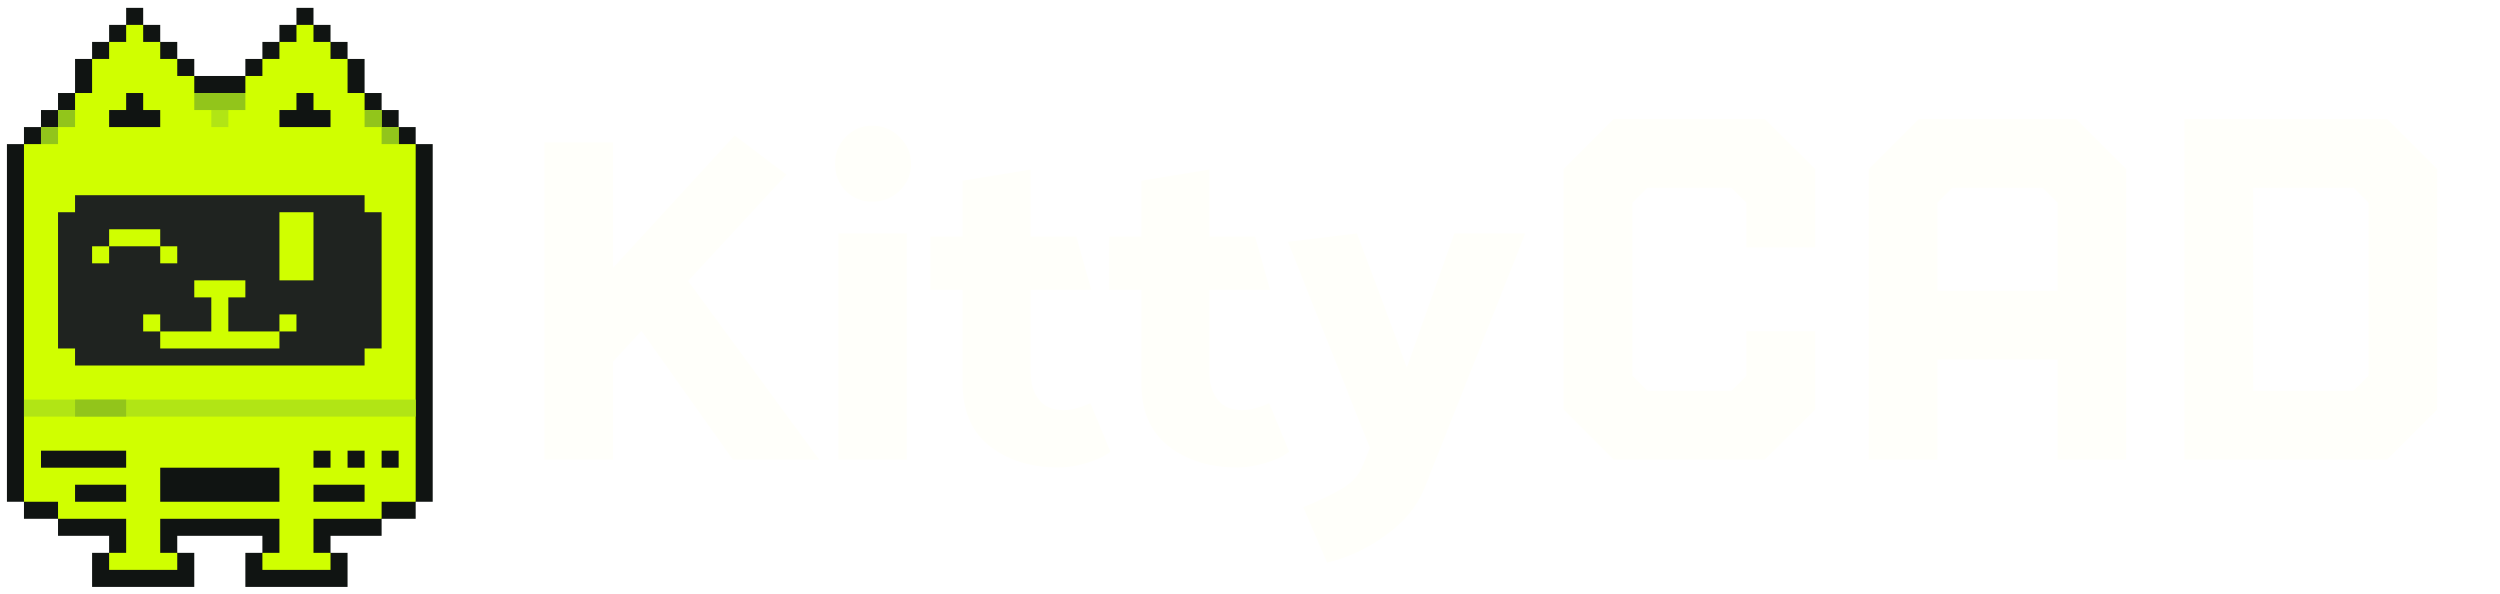
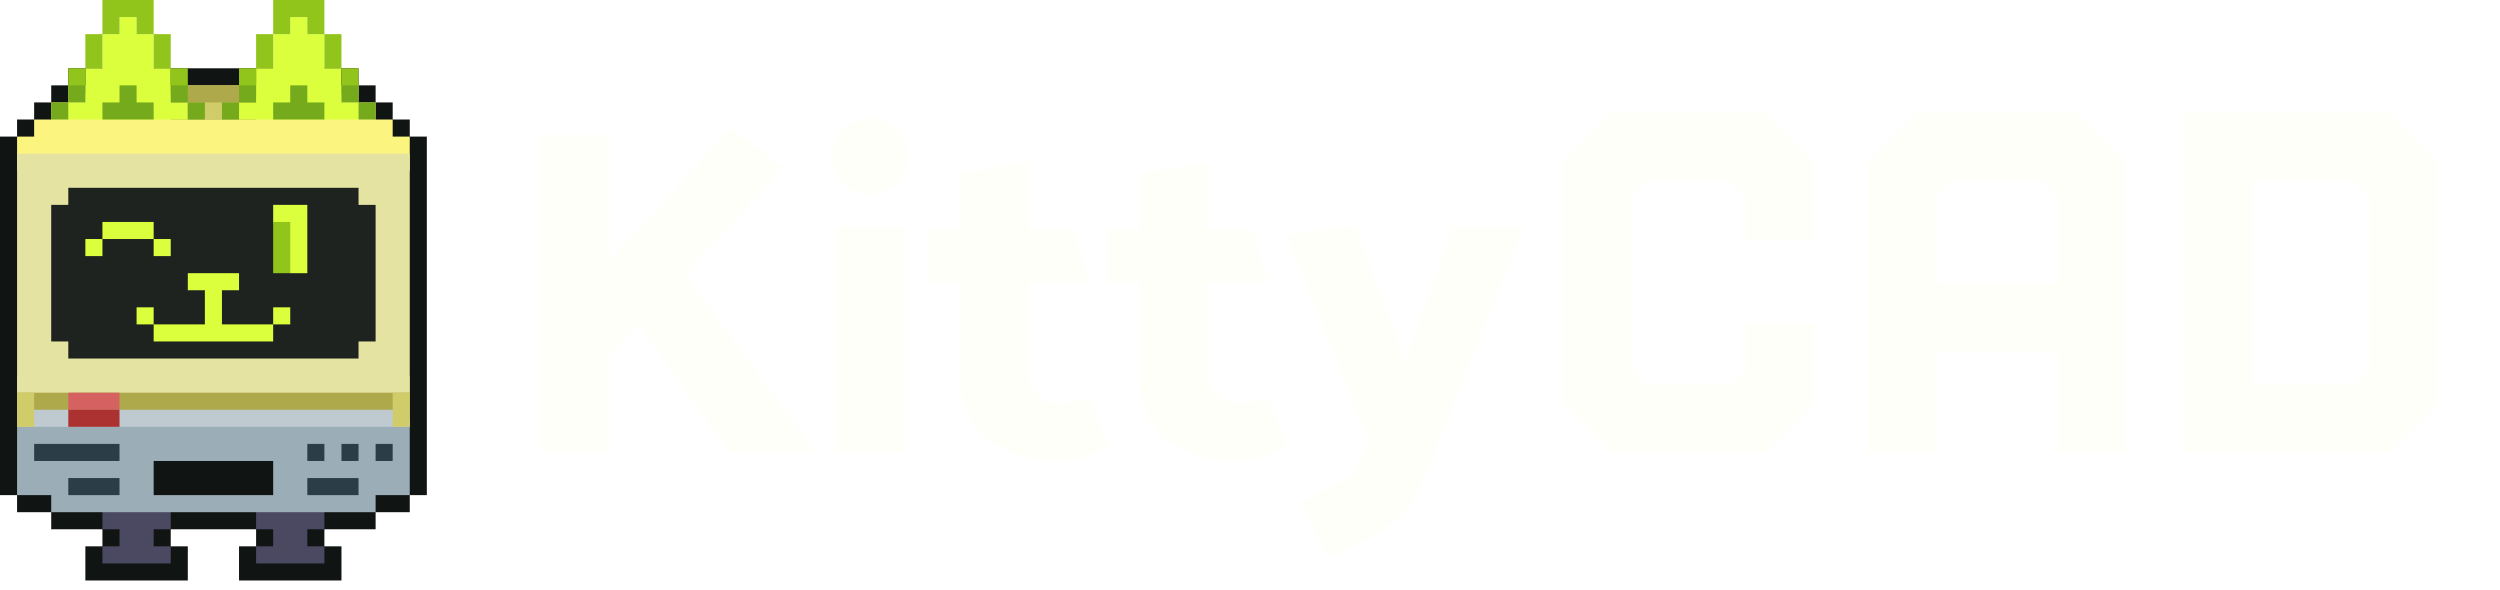
- <svg xmlns="http://www.w3.org/2000/svg" width="316" height="75" viewBox="0 0 316 75" fill="none">
-   <path d="M7.334 67.727V65.575H3.029V63.422H0.876V18.215H3.029V16.062H5.182V13.909H7.334V11.757H9.487V7.451H11.64V5.299H13.793V3.146H15.945V0.993H18.098V3.146H20.251V5.299H22.404V7.451H24.556V9.604H31.014V7.451H33.167V5.299H35.32V3.146H37.472V0.993H39.625V3.146H41.778V5.299H43.931V7.451H46.083V11.757H48.236V13.909H50.389V16.062H52.541V18.215H54.694V63.422H52.541V65.575H48.236V67.727H41.778V69.88H43.931V74.186H31.014V69.88H33.167V67.727H22.404V69.88H24.556V74.186H11.64V69.88H13.793V67.727H7.334Z" fill="#101412" />
-   <path fill-rule="evenodd" clip-rule="evenodd" d="M24.556 11.757H31.015V9.604H33.167V7.451H35.32V5.299H37.473V3.146H39.625V5.299H41.778V7.451H43.931V11.757H46.084V13.909H48.236V16.062H50.389V18.215H52.541V20.368V22.52V50.506V52.658V54.811V63.422H48.236V65.575H39.625V67.727V69.88H41.778V72.033H33.167V69.88H35.32V67.727V65.575H20.251V67.727V69.88H22.404V72.033H13.793V69.88H15.945V67.727V65.575H7.335V63.422H3.029V54.811V52.658V50.506V22.52V20.368V18.215H5.182V16.062H7.335V13.909H9.487V11.757L9.487 11.757H11.64V7.451H13.793V5.299H15.945V3.146H18.098V5.299H20.251V7.451H22.404V9.604H24.556V11.757ZM5.182 56.964V59.117H15.945V56.964H5.182ZM9.487 61.269V63.422H15.945V61.269H9.487ZM39.625 59.117V56.964H41.778V59.117H39.625ZM43.931 56.964V59.117H46.084V56.964H43.931ZM48.236 59.117V56.964H50.389V59.117H48.236ZM39.625 61.269V63.422H46.084V61.269H39.625ZM20.251 59.117H35.32V63.422H20.251V59.117Z" fill="#D0FF00" />
-   <path d="M3.029 52.658V50.506H52.541V52.658H3.029Z" fill="#B1E515" />
-   <path d="M9.487 26.826V24.673H46.083V26.826H48.236V44.047H46.083V46.2H9.487V44.047H7.335V26.826H9.487Z" fill="#1F2320" />
-   <path d="M35.32 35.437V26.826H39.625V35.437H35.32Z" fill="#D0FF00" />
-   <path d="M24.556 35.437H31.014V37.589H28.862V41.895H35.32V39.742H37.472V41.895H35.32V44.047H20.251V41.895H18.098V39.742H20.251V41.895H26.709V37.589H24.556V35.437Z" fill="#D0FF00" />
-   <path d="M20.251 33.284V31.131H13.793V33.284H11.64V31.131H13.793V28.979H20.251V31.131H22.404V33.284H20.251Z" fill="#D0FF00" />
-   <path d="M48.236 18.215V16.062H50.389V18.215H48.236Z" fill="#92C51B" />
-   <path d="M7.334 18.215V16.062H5.182V18.215H7.334Z" fill="#92C51B" />
-   <path d="M46.083 16.062V13.909H48.236V16.062H46.083Z" fill="#92C51B" />
-   <path d="M9.487 16.062V13.909H7.335V16.062H9.487Z" fill="#92C51B" />
-   <rect x="26.709" y="11.757" width="2.153" height="4.305" fill="#B1E515" />
-   <path d="M35.32 16.062V13.909H37.472V11.757H39.625V13.909H41.778V16.062H35.32Z" fill="#101412" />
-   <path d="M15.945 13.909V11.757H18.098V13.909H20.251V16.062H13.793V13.909H15.945Z" fill="#101412" />
-   <path d="M9.487 52.658V50.506H15.945V52.658H9.487Z" fill="#92C51B" />
-   <rect x="24.556" y="11.757" width="6.458" height="2.153" fill="#92C51B" />
-   <path d="M77.482 18.01V33.866L92.866 17.126L99.409 22.077L86.972 35.516L103.535 58.091H92.631L81.078 41.823L77.482 45.713V58.091H68.817V18.01H77.482Z" fill="#FFFFFA" />
-   <path d="M115.158 20.721C115.158 22.057 114.666 23.197 113.684 24.14C112.741 25.044 111.601 25.496 110.265 25.496C108.929 25.496 107.809 25.044 106.906 24.14C106.002 23.197 105.55 22.057 105.55 20.721C105.55 19.385 106.002 18.246 106.906 17.303C107.809 16.36 108.929 15.888 110.265 15.888C111.601 15.888 112.741 16.36 113.684 17.303C114.666 18.246 115.158 19.385 115.158 20.721ZM114.627 29.504V58.091H105.962V29.504H114.627Z" fill="#FFFFFA" />
-   <path d="M133.871 59.093C130.335 59.093 127.407 58.19 125.089 56.382C122.809 54.575 121.67 51.922 121.67 48.425V36.636H117.603V29.916H121.67V22.843L130.276 21.429V29.916H136.052L137.938 36.636H130.276V47.128C130.276 48.503 130.629 49.643 131.337 50.547C132.044 51.411 133.066 51.843 134.402 51.843C134.913 51.843 135.463 51.765 136.052 51.608C136.642 51.45 137.231 51.234 137.82 50.959L140.355 57.089C139.687 57.639 138.705 58.111 137.408 58.504C136.111 58.897 134.932 59.093 133.871 59.093Z" fill="#FFFFFA" />
-   <path d="M156.465 59.093C152.929 59.093 150.001 58.19 147.683 56.382C145.404 54.575 144.264 51.922 144.264 48.425V36.636H140.197V29.916H144.264V22.843L152.87 21.429V29.916H158.646L160.532 36.636H152.87V47.128C152.87 48.503 153.223 49.643 153.931 50.547C154.638 51.411 155.66 51.843 156.996 51.843C157.507 51.843 158.057 51.765 158.646 51.608C159.236 51.45 159.825 51.234 160.415 50.959L162.949 57.089C162.281 57.639 161.299 58.111 160.002 58.504C158.705 58.897 157.526 59.093 156.465 59.093Z" fill="#FFFFFA" />
-   <path d="M172.163 59.035L173.165 56.618L162.791 30.565L171.515 29.504C172.576 32.333 173.637 35.163 174.698 37.992C175.759 40.821 176.8 43.65 177.822 46.48L183.834 29.504H192.793L180.062 61.687C179.119 64.005 177.488 65.99 175.169 67.64C172.851 69.33 170.375 70.489 167.742 71.118L164.736 64.104C166.151 63.553 167.625 62.866 169.157 62.041C170.69 61.215 171.692 60.213 172.163 59.035Z" fill="#FFFFFA" />
-   <path d="M203.975 58.091L197.64 51.756V21.372L203.975 15.037H223.072L229.438 21.372V31.275H220.735V25.616L218.859 23.74H208.219L206.343 25.616V47.512L208.219 49.388H218.859L220.735 47.512V41.854H229.438V51.756L223.072 58.091H203.975Z" fill="#FFFFFA" />
-   <path d="M236.208 58.091V21.372L242.544 15.037H262.41L268.745 21.372V58.091H260.073V45.421H244.881V58.091H236.208ZM244.881 36.749H260.073V25.616L258.197 23.74H246.757L244.881 25.616V36.749Z" fill="#FFFFFA" />
-   <path d="M276.098 58.091V15.037H301.716L308.051 21.372V51.756L301.716 58.091H276.098ZM284.802 49.388H297.503L299.379 47.512V25.616L297.503 23.74H284.802V49.388Z" fill="#FFFFFA" />
+ <svg xmlns="http://www.w3.org/2000/svg" width="123" height="29" viewBox="0 0 123 29" fill="none">
+   <path d="M2.52 26.04V25.2H0.84V24.36H0V6.72H0.84V5.88H1.68V5.04H2.52V4.2H3.36V3.36H17.64V4.2H18.48V5.04H19.32V5.88H20.16V6.72H21V24.36H20.16V25.2H18.48V26.04H15.96V26.88H16.8V28.56H11.76V26.88H12.6V26.04H8.4V26.88H9.24V28.56H4.2V26.88H5.04V26.04H2.52Z" fill="#101412" />
+   <path d="M5.04 26.04V24.78H8.4V26.04H7.56V26.88H8.4V27.72H5.04V26.88H5.88V26.04H5.04Z" fill="#4B4862" />
+   <path d="M12.6 26.04V24.78H15.96V26.04H15.12V26.88H15.96V27.72H12.6V26.88H13.44V26.04H12.6Z" fill="#4B4862" />
+   <path fill-rule="evenodd" clip-rule="evenodd" d="M0.84 20.58V24.36H2.52V25.2H18.48V24.36H20.16V20.58H0.84ZM7.56 24.36V22.68H13.44V24.36H7.56Z" fill="#9BADB7" />
+   <path d="M0.84 21V19.32H20.16V21H0.84Z" fill="#BECAD0" />
+   <path d="M1.68 22.68V21.84H5.88V22.68H1.68Z" fill="#2B3E48" />
+   <path d="M3.36 24.36V23.52H5.88V24.36H3.36Z" fill="#2B3E48" />
+   <path d="M15.12 22.68V21.84H15.96V22.68H15.12Z" fill="#2B3E48" />
+   <path d="M16.8 22.68V21.84H17.64V22.68H16.8Z" fill="#2B3E48" />
+   <path d="M18.48 22.68V21.84H19.32V22.68H18.48Z" fill="#2B3E48" />
+   <path d="M15.12 24.36V23.52H17.64V24.36H15.12Z" fill="#2B3E48" />
+   <path d="M18.48 5.88V5.04H17.64V4.2H3.36V5.04H2.52V5.88H1.68V6.72H0.84V8.4H20.16V6.72H19.32V5.88H18.48Z" fill="#FBF580" />
+   <path d="M0.84 20.16V18.48H20.16V20.16H0.84Z" fill="#AEAA4C" />
+   <path d="M20.16 7.56H0.84V19.32H20.16V7.56Z" fill="#E5E3A1" />
+   <path d="M3.36 10.08V9.24H17.64V10.08H18.48V16.8H17.64V17.64H3.36V16.8H2.52V10.08H3.36Z" fill="#1F2320" />
+   <rect x="8.4" y="4.2" width="4.2" height="1.68" fill="#AEAA4C" />
+   <path d="M13.44 10.92V10.08H15.12V13.44H14.28L13.44 10.92Z" fill="#DBFF3C" />
+   <path d="M9.24 13.44H11.76V14.28H10.92V15.96H13.44V15.12H14.28V15.96H13.44V16.8H7.56V15.96H6.72V15.12H7.56V15.96H10.08V14.28H9.24V13.44Z" fill="#DBFF3C" />
+   <path d="M7.56 12.6V11.76H5.04V12.6H4.2V11.76H5.04V10.92H7.56V11.76H8.4V12.6H7.56Z" fill="#DBFF3C" />
+   <path d="M3.36 5.88V5.04H4.2V3.36H5.04V1.68H5.88V0.84H6.72V1.68H7.56V3.36H8.4V5.04H9.24V5.88H3.36Z" fill="#DBFF3C" />
+   <path d="M17.64 5.04V5.88H11.76V5.04H12.6V3.36H13.44V1.68H14.28V0.84H15.12V1.68H15.96V3.36H16.8V5.04H17.64Z" fill="#DBFF3C" />
+   <path d="M13.44 1.68V0H15.96V1.68H16.8V3.36H17.64V4.62H16.8V3.36H15.96V1.68H15.12V0.84H14.28V1.68H13.44V3.36H12.6V4.62H11.76V3.36H12.6V1.68H13.44Z" fill="#92C51B" />
+   <path d="M5.04 1.68V0H7.56V1.68H8.4V3.36H9.24V4.62H8.4V3.36H7.56V1.68H6.72V0.84H5.88V1.68H5.04V3.36H4.2V4.62H3.36V3.36H4.2V1.68H5.04Z" fill="#92C51B" />
+   <rect x="9.24" y="5.04" width="2.52" height="0.84" fill="#D0CC6A" />
+   <path d="M13.44 5.88V5.04H14.28V4.2H15.12V5.04H15.96V5.88H13.44Z" fill="#76AA1D" />
+   <path d="M5.88 5.04V4.2H6.72V5.04H7.56V5.88H5.04V5.04H5.88Z" fill="#76AA1D" />
+   <path d="M17.64 5.88V5.04H16.8V4.2H17.64V5.04H18.48V5.88H17.64Z" fill="#76AA1D" />
+   <path d="M3.36 5.04V5.88H2.52V5.04H3.36V4.2H4.2V5.04H3.36Z" fill="#76AA1D" />
+   <path d="M8.4 4.2H9.24V5.04H10.08V5.88H9.24V5.04H8.4V4.2Z" fill="#76AA1D" />
+   <path d="M11.76 4.2H12.6V5.04H11.76V5.88H10.92V5.04H11.76V4.2Z" fill="#76AA1D" />
+   <path d="M14.28 10.92H13.44V13.44H14.28V10.92Z" fill="#92C51B" />
+   <path d="M1.68 21V19.32H0.84V21H1.68Z" fill="#D0CC6A" />
+   <path d="M19.32 21V19.32H20.16V21H19.32Z" fill="#D0CC6A" />
+   <path d="M3.36 20.16V19.32H5.88V20.16H3.36Z" fill="#D56161" />
+   <path d="M3.36 21V20.16H5.88V21H3.36Z" fill="#AC3232" />
+   <path d="M29.991 6.64V12.827L35.994 6.295L38.547 8.227L33.694 13.471L40.157 22.28H35.902L31.394 15.932L29.991 17.45V22.28H26.61V6.64H29.991Z" fill="#FFFFFA" />
+   <path d="M44.692 7.698C44.692 8.219 44.501 8.664 44.117 9.032C43.749 9.385 43.304 9.561 42.783 9.561C42.262 9.561 41.825 9.385 41.472 9.032C41.12 8.664 40.943 8.219 40.943 7.698C40.943 7.177 41.12 6.732 41.472 6.364C41.825 5.996 42.262 5.812 42.783 5.812C43.304 5.812 43.749 5.996 44.117 6.364C44.501 6.732 44.692 7.177 44.692 7.698ZM44.485 11.125V22.28H41.104V11.125H44.485Z" fill="#FFFFFA" />
+   <path d="M51.994 22.671C50.614 22.671 49.472 22.318 48.567 21.613C47.678 20.908 47.233 19.873 47.233 18.508V13.908H45.646V11.286H47.233V8.526L50.591 7.974V11.286H52.845L53.581 13.908H50.591V18.002C50.591 18.539 50.729 18.983 51.005 19.336C51.281 19.673 51.68 19.842 52.201 19.842C52.401 19.842 52.615 19.811 52.845 19.75C53.075 19.689 53.305 19.604 53.535 19.497L54.524 21.889C54.264 22.104 53.88 22.288 53.374 22.441C52.868 22.594 52.408 22.671 51.994 22.671Z" fill="#FFFFFA" />
+   <path d="M60.811 22.671C59.431 22.671 58.288 22.318 57.384 21.613C56.494 20.908 56.05 19.873 56.05 18.508V13.908H54.463V11.286H56.05V8.526L59.408 7.974V11.286H61.662L62.398 13.908H59.408V18.002C59.408 18.539 59.546 18.983 59.822 19.336C60.098 19.673 60.496 19.842 61.018 19.842C61.217 19.842 61.432 19.811 61.662 19.75C61.892 19.689 62.122 19.604 62.352 19.497L63.341 21.889C63.08 22.104 62.697 22.288 62.191 22.441C61.685 22.594 61.225 22.671 60.811 22.671Z" fill="#FFFFFA" />
+   <path d="M66.936 22.648L67.327 21.705L63.279 11.539L66.683 11.125C67.097 12.229 67.511 13.333 67.925 14.437C68.339 15.541 68.745 16.645 69.144 17.749L71.49 11.125H74.986L70.018 23.683C69.65 24.588 69.014 25.362 68.109 26.006C67.204 26.665 66.238 27.118 65.211 27.363L64.038 24.626C64.59 24.411 65.165 24.143 65.763 23.821C66.361 23.499 66.752 23.108 66.936 22.648Z" fill="#FFFFFA" />
+   <path d="M79.349 22.28L76.877 19.808V7.952L79.349 5.48H86.801L89.285 7.952V11.816H85.889V9.608L85.157 8.876H81.005L80.273 9.608V18.152L81.005 18.884H85.157L85.889 18.152V15.944H89.285V19.808L86.801 22.28H79.349Z" fill="#FFFFFA" />
+   <path d="M91.927 22.28V7.952L94.399 5.48H102.151L104.623 7.952V22.28H101.239V17.336H95.311V22.28H91.927ZM95.311 13.952H101.239V9.608L100.507 8.876H96.043L95.311 9.608V13.952Z" fill="#FFFFFA" />
+   <path d="M107.492 22.28V5.48H117.488L119.96 7.952V19.808L117.488 22.28H107.492ZM110.888 18.884H115.844L116.576 18.152V9.608L115.844 8.876H110.888V18.884Z" fill="#FFFFFA" />
</svg>
